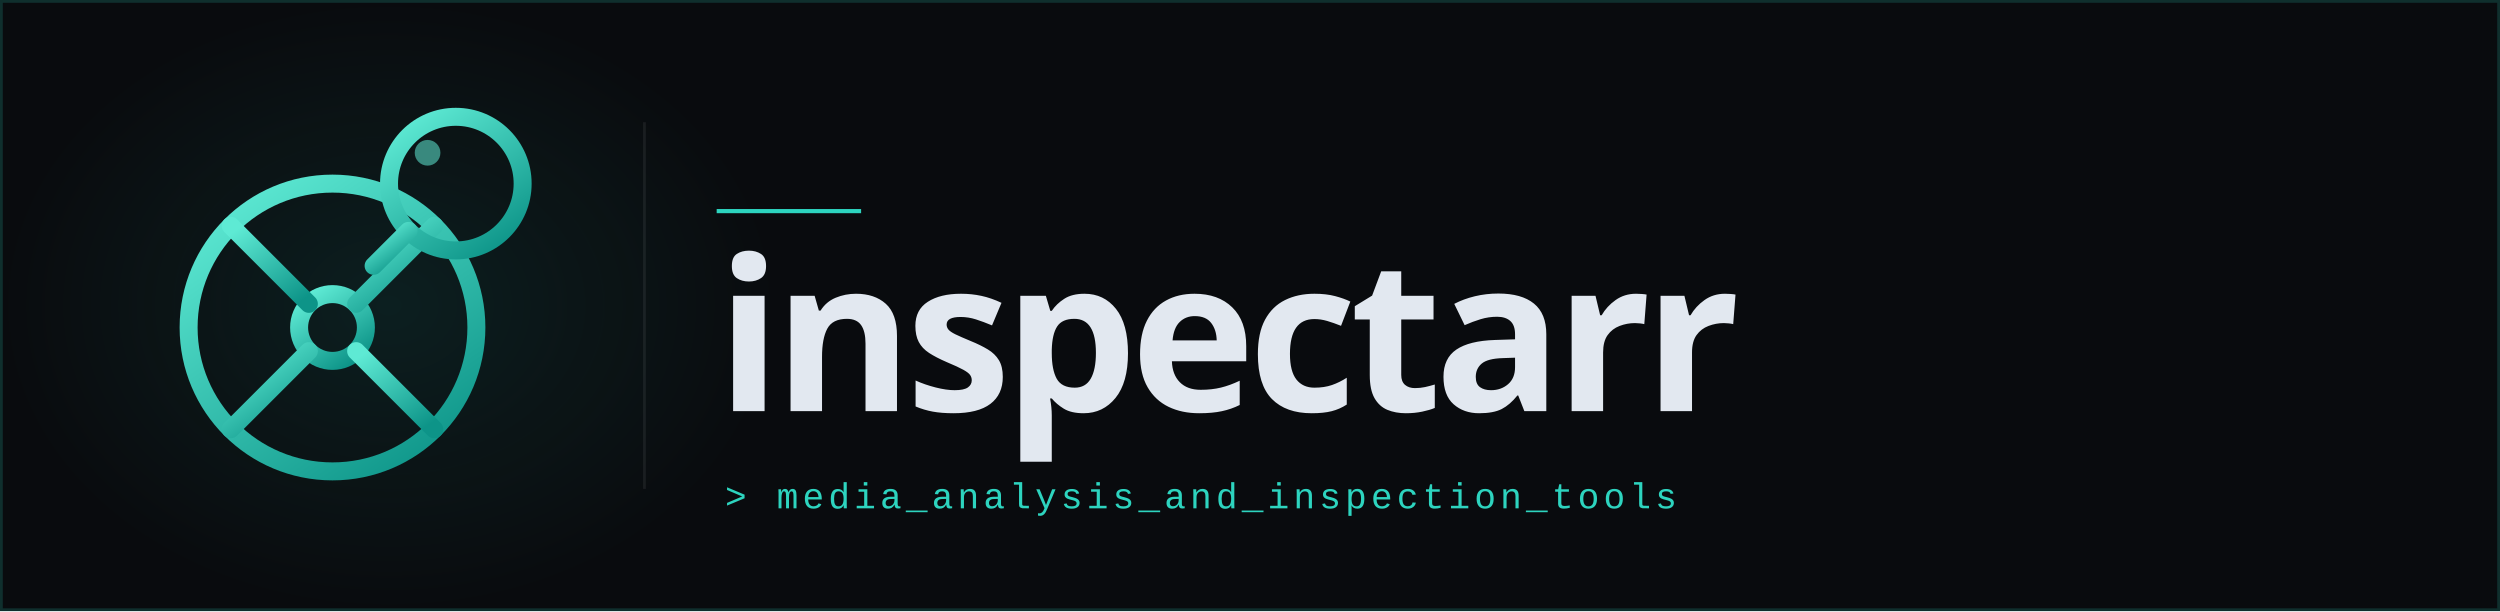
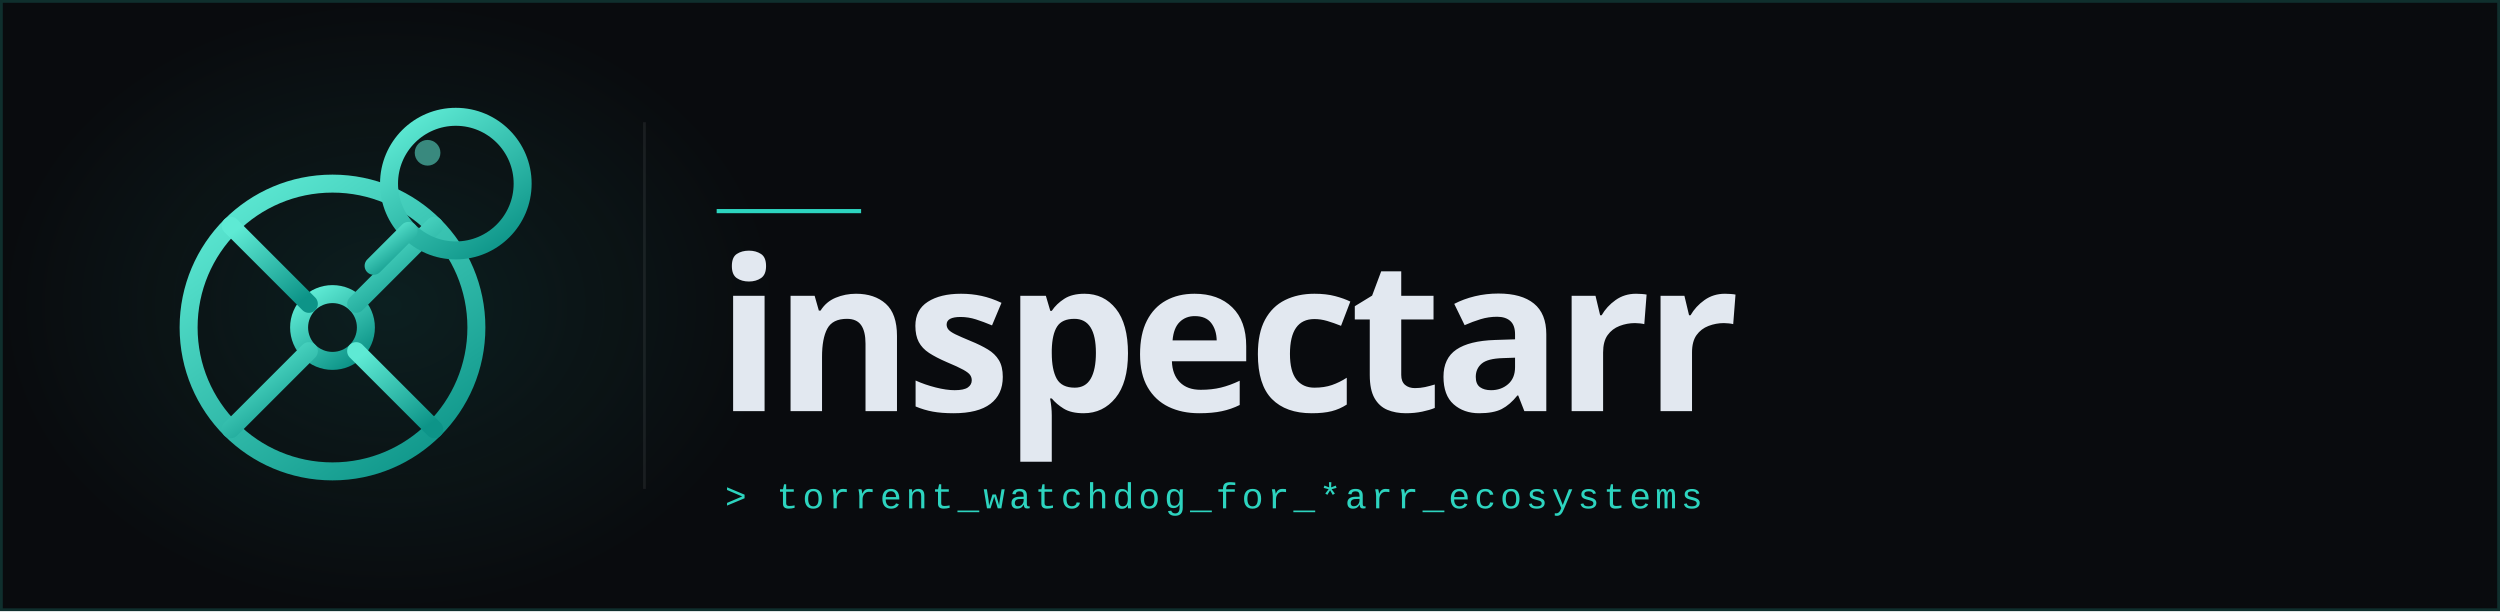
<svg xmlns="http://www.w3.org/2000/svg" viewBox="0 0 900 220">
  <defs>
    <linearGradient id="g" x1="15%" y1="0%" x2="85%" y2="100%">
      <stop offset="0%" stop-color="#5eead4" />
      <stop offset="100%" stop-color="#0d9488" />
    </linearGradient>
    <radialGradient id="glow" cx="50%" cy="50%" r="50%">
      <stop offset="0%" stop-color="#2dd4bf" stop-opacity="0.10" />
      <stop offset="100%" stop-color="#2dd4bf" stop-opacity="0" />
    </radialGradient>
  </defs>
  <rect width="900" height="220" fill="#090b0e" />
  <ellipse cx="140" cy="110" rx="140" ry="110" fill="url(#glow)" />
  <rect x="0.5" y="0.5" width="899" height="219" fill="none" stroke="rgba(45,212,191,0.18)" stroke-width="1" />
  <g transform="translate(42, 18) scale(1.85)">
    <circle cx="42" cy="54" r="28" fill="none" stroke="url(#g)" stroke-width="3.5" />
    <circle cx="42" cy="54" r="6.5" fill="none" stroke="url(#g)" stroke-width="3.5" />
    <line x1="42" y1="47.5" x2="42" y2="26" stroke="url(#g)" stroke-width="3.5" stroke-linecap="round" />
    <line x1="46.6" y1="49.4" x2="61.8" y2="34.2" stroke="url(#g)" stroke-width="3.5" stroke-linecap="round" />
    <line x1="48.5" y1="54" x2="70" y2="54" stroke="url(#g)" stroke-width="3.5" stroke-linecap="round" />
    <line x1="46.6" y1="58.6" x2="61.8" y2="73.8" stroke="url(#g)" stroke-width="3.5" stroke-linecap="round" />
    <line x1="42" y1="60.5" x2="42" y2="82" stroke="url(#g)" stroke-width="3.5" stroke-linecap="round" />
    <line x1="37.4" y1="58.6" x2="22.2" y2="73.8" stroke="url(#g)" stroke-width="3.5" stroke-linecap="round" />
    <line x1="35.5" y1="54" x2="14" y2="54" stroke="url(#g)" stroke-width="3.5" stroke-linecap="round" />
    <line x1="37.4" y1="49.4" x2="22.2" y2="34.2" stroke="url(#g)" stroke-width="3.5" stroke-linecap="round" />
    <circle cx="66" cy="26" r="13" fill="none" stroke="url(#g)" stroke-width="3.5" />
    <line x1="56.8" y1="35.2" x2="50" y2="42" stroke="url(#g)" stroke-width="3.5" stroke-linecap="round" />
    <circle cx="60.5" cy="20" r="2.5" fill="#5eead4" opacity="0.55" />
  </g>
  <line x1="232" y1="44" x2="232" y2="176" stroke="rgba(255,255,255,0.07)" stroke-width="1" />
  <line x1="258" y1="76" x2="310" y2="76" stroke="#2dd4bf" stroke-width="1.5" />
  <text x="258" y="148" font-family="'Segoe UI', system-ui, -apple-system, 'Helvetica Neue', sans-serif" font-size="76" font-weight="700" letter-spacing="-2.5" fill="#e2e8f0">inspectarr</text>
  <text x="261" y="183" font-family="'Courier New', Consolas, 'Lucida Console', monospace" font-size="13" letter-spacing="1.5" fill="#2dd4bf">
-     &gt; media_analysis_and_inspection_tools
+     &gt; torrent_watchdog_for_*arr_ecosystems
  </text>
</svg>
